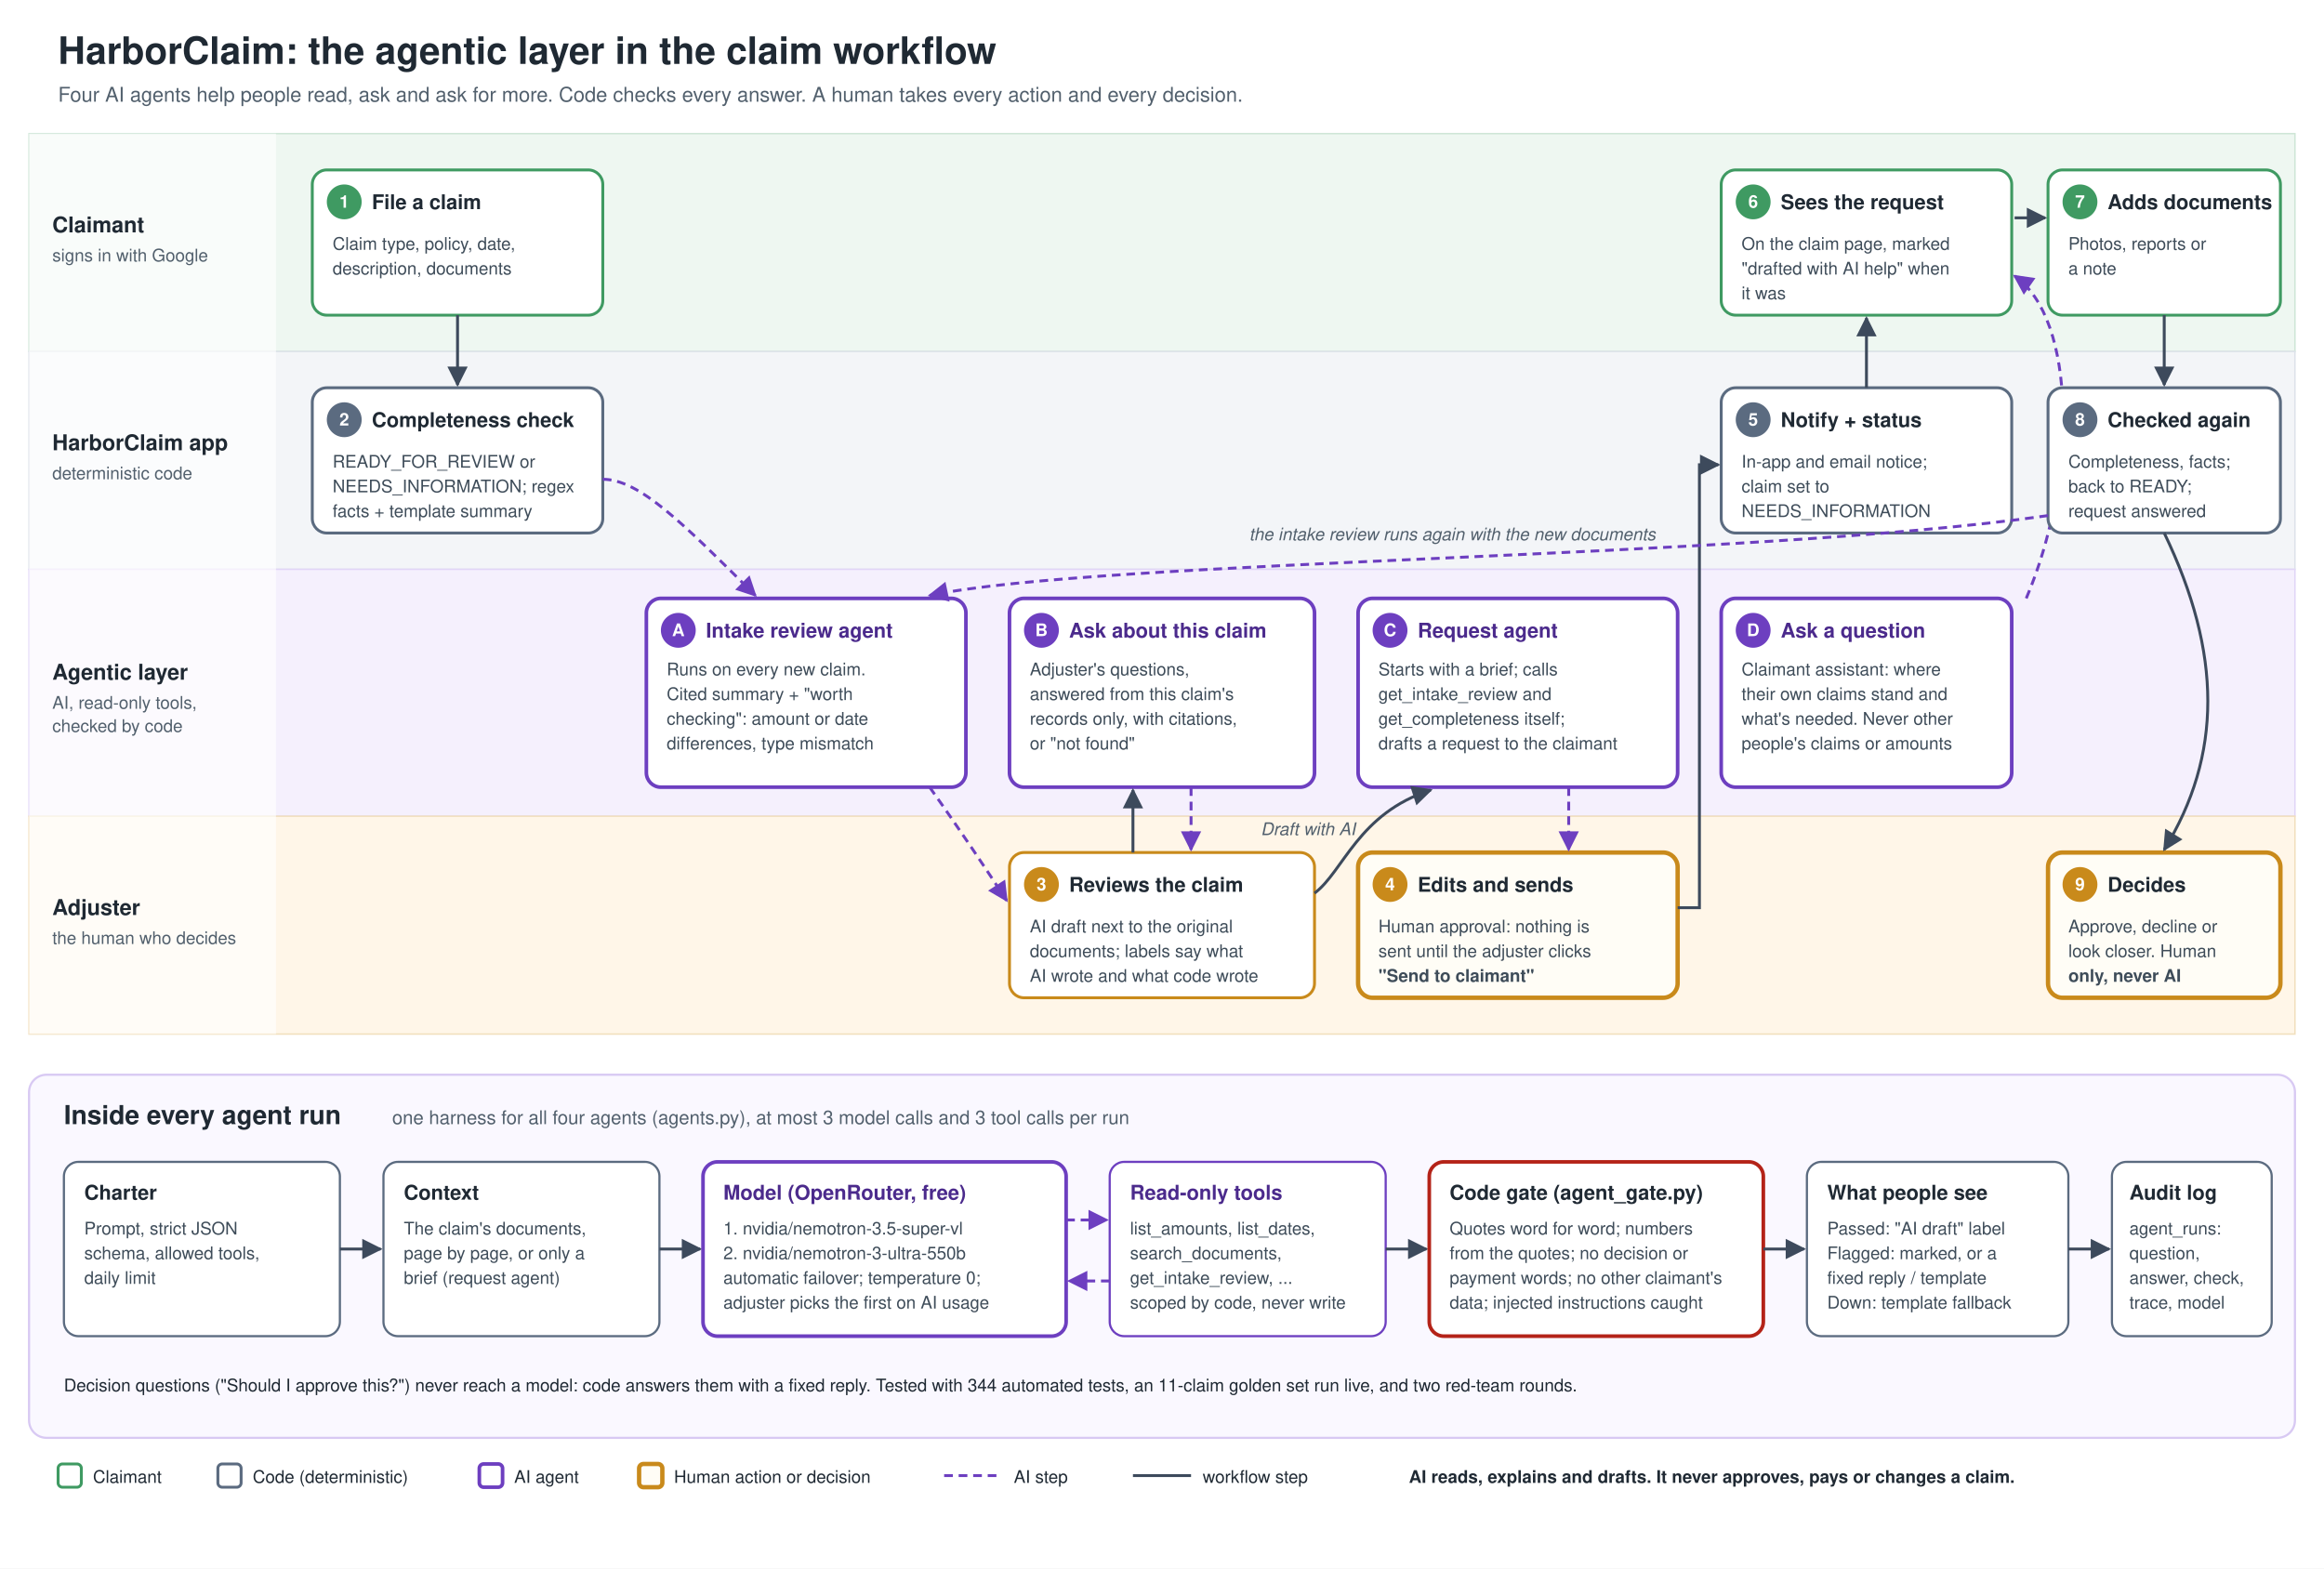
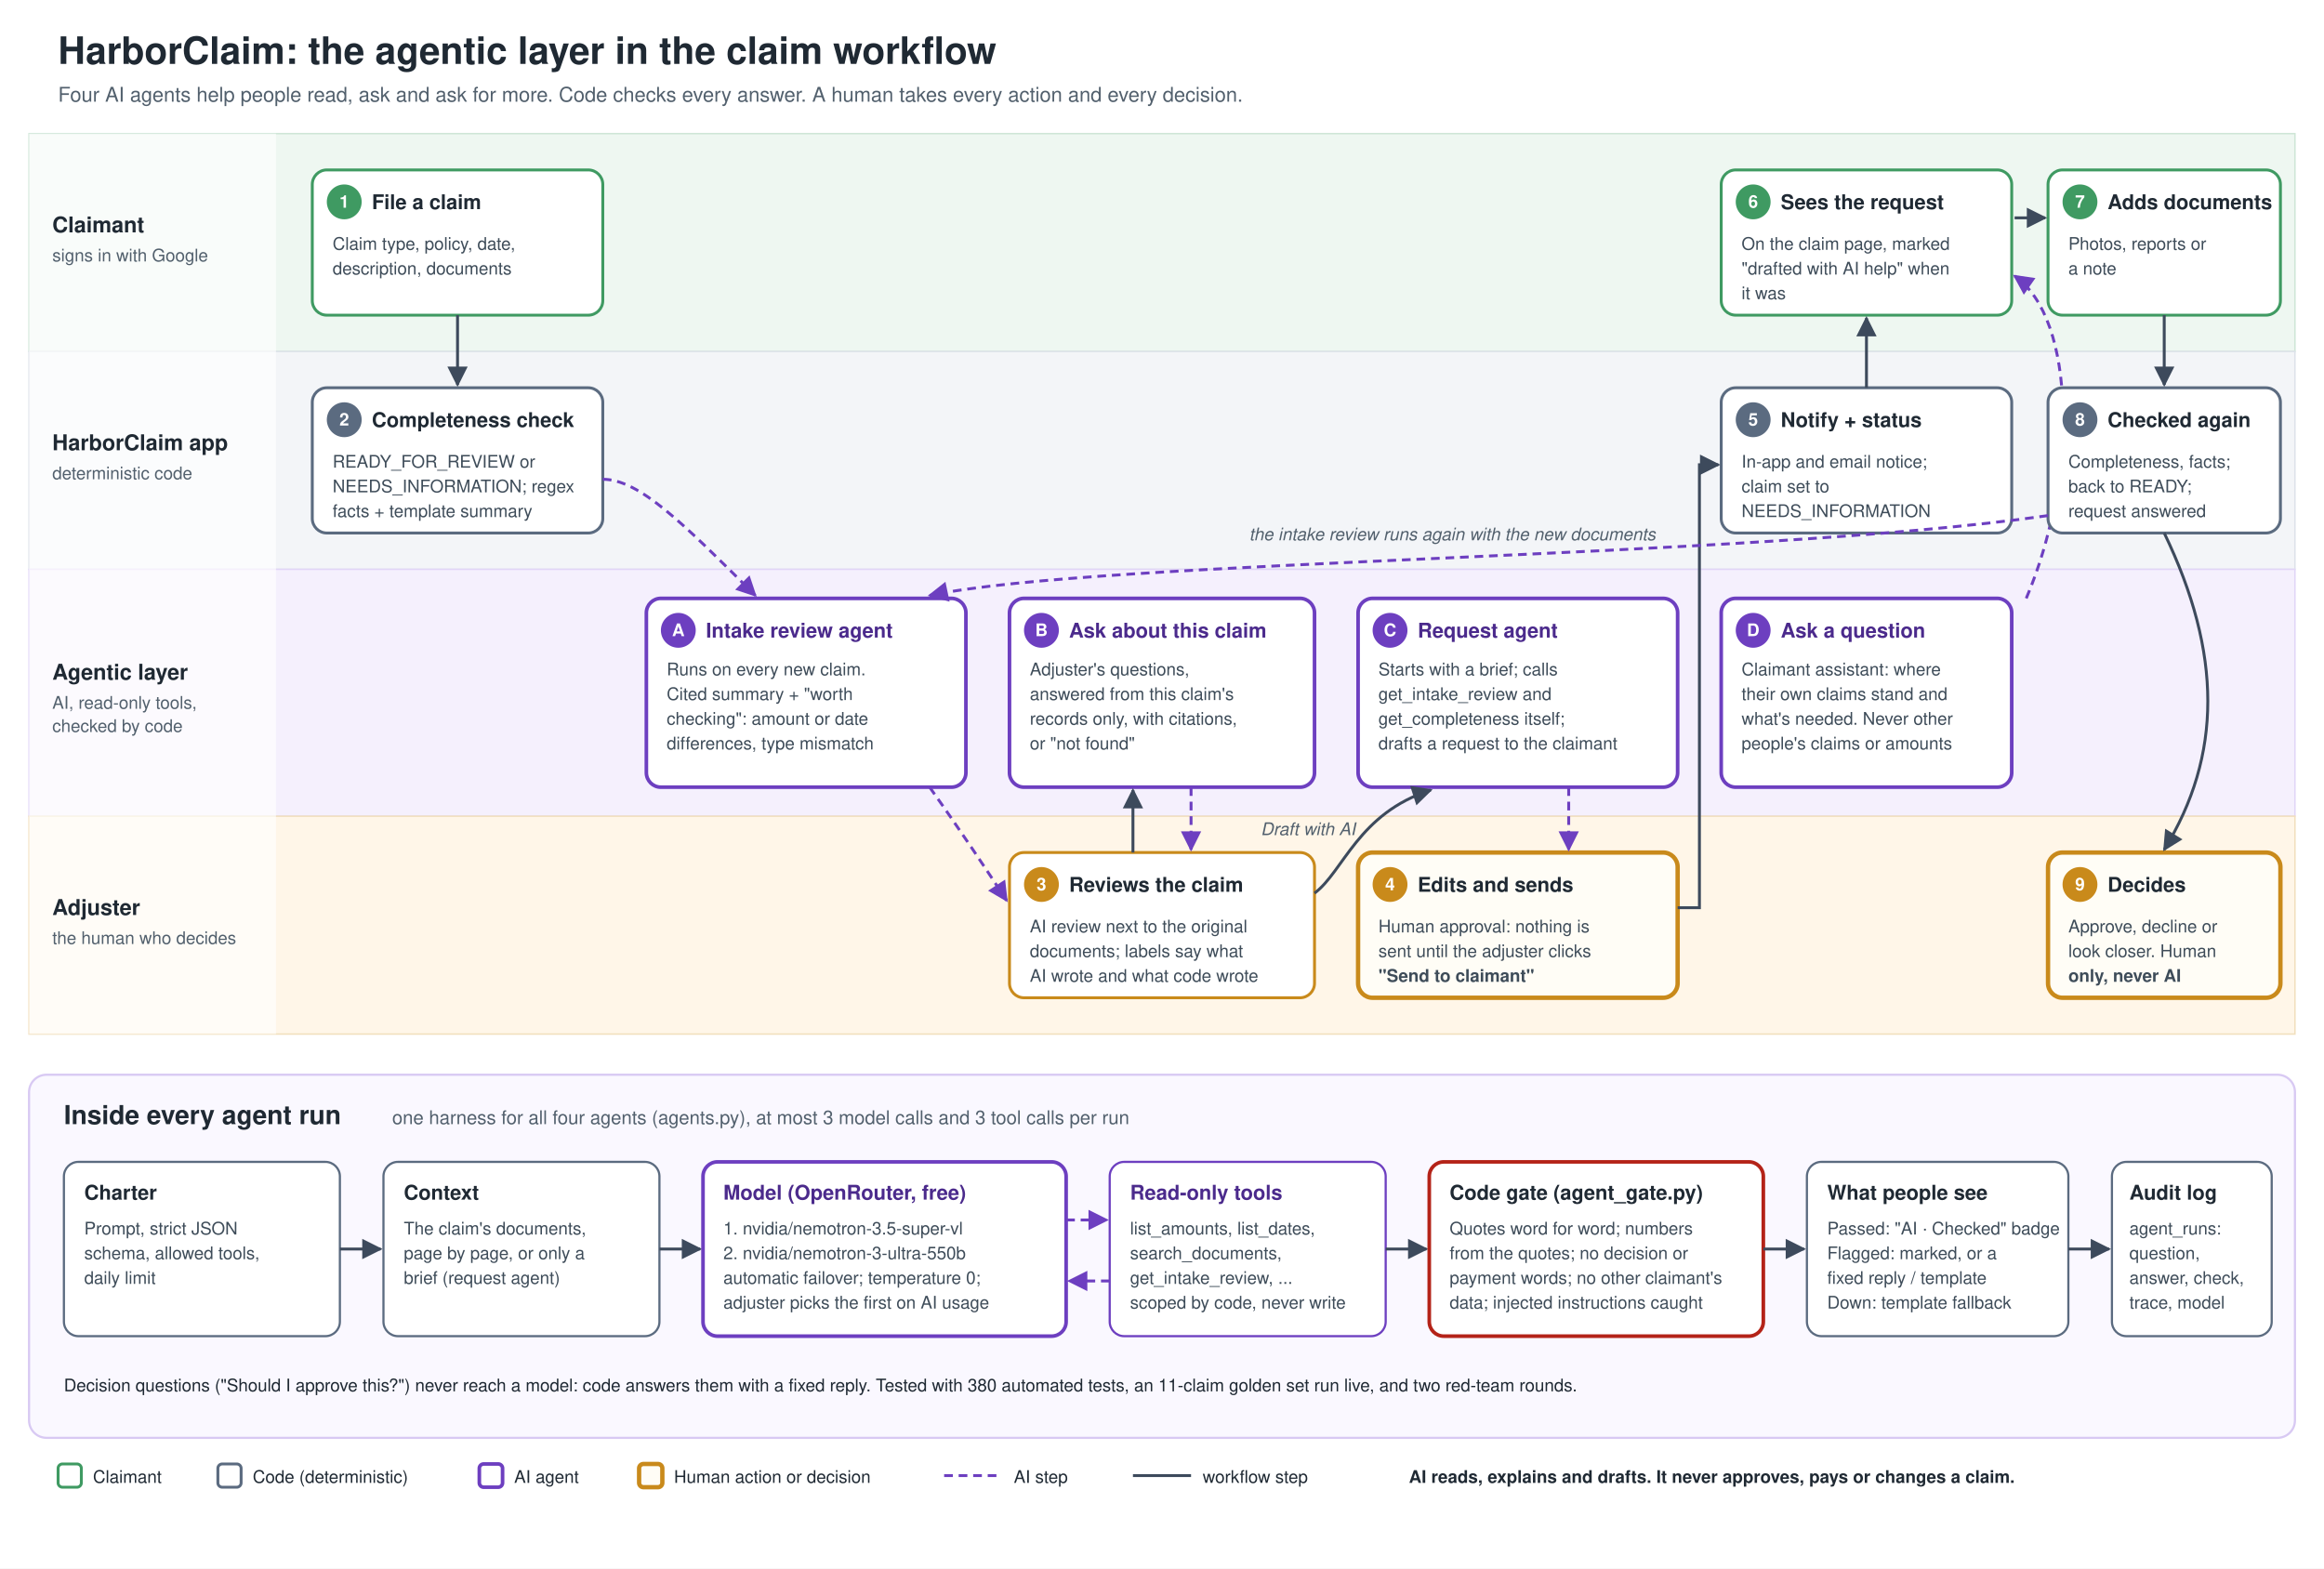
<svg xmlns="http://www.w3.org/2000/svg" viewBox="0 0 1600 1080" width="1600" height="1080" font-family="Segoe UI, Helvetica, Arial, sans-serif">
  <defs>
    <marker id="arrow" viewBox="0 0 10 10" refX="9" refY="5" markerWidth="7" markerHeight="7" orient="auto-start-reverse">
      <path d="M0,0 L10,5 L0,10 z" fill="#3d4a5c" />
    </marker>
    <marker id="arrow-ai" viewBox="0 0 10 10" refX="9" refY="5" markerWidth="7" markerHeight="7" orient="auto-start-reverse">
      <path d="M0,0 L10,5 L0,10 z" fill="#6d3fc0" />
    </marker>
    <style>
      .lane-label { font-size: 15px; font-weight: 700; fill: #1f2933; }
      .lane-sub { font-size: 12px; fill: #52606d; }
      .box-title { font-size: 14px; font-weight: 700; fill: #1f2933; }
      .box-text { font-size: 12px; fill: #3e4c59; }
      .ai-title { font-size: 14px; font-weight: 700; fill: #4b2a8c; }
      .step { font-size: 12px; font-weight: 700; fill: #ffffff; }
      .flow { stroke: #3d4a5c; stroke-width: 2; fill: none; marker-end: url(#arrow); }
      .flow-ai { stroke: #6d3fc0; stroke-width: 2; fill: none; marker-end: url(#arrow-ai); stroke-dasharray: 6 4; }
      .note { font-size: 12px; fill: #52606d; font-style: italic; }
      .band-title { font-size: 18px; font-weight: 700; fill: #1f2933; }
      .pill { font-size: 12px; fill: #1f2933; }
    </style>
  </defs>
  <rect x="0" y="0" width="1600" height="1080" fill="#ffffff" />
  <text x="40" y="44" font-size="26" font-weight="700" fill="#1f2933">HarborClaim: the agentic layer in the claim workflow</text>
  <text x="40" y="70" font-size="14" fill="#52606d">Four AI agents help people read, ask and ask for more. Code checks every answer. A human takes every action and every decision.</text>
  <rect x="20" y="92" width="1560" height="150" fill="#eef7f1" stroke="#cfe6d7" />
  <rect x="20" y="242" width="1560" height="150" fill="#f3f5f8" stroke="#dde2ea" />
  <rect x="20" y="392" width="1560" height="170" fill="#f5f0fd" stroke="#e1d5f7" />
  <rect x="20" y="562" width="1560" height="150" fill="#fff6e8" stroke="#f1dfbd" />
  <rect x="20" y="92" width="170" height="620" fill="#ffffff" opacity="0.65" />
  <text x="36" y="160" class="lane-label">Claimant</text>
  <text x="36" y="180" class="lane-sub">signs in with Google</text>
  <text x="36" y="310" class="lane-label">HarborClaim app</text>
  <text x="36" y="330" class="lane-sub">deterministic code</text>
  <text x="36" y="468" class="lane-label" fill="#4b2a8c">Agentic layer</text>
  <text x="36" y="488" class="lane-sub">AI, read-only tools,</text>
  <text x="36" y="504" class="lane-sub">checked by code</text>
  <text x="36" y="630" class="lane-label">Adjuster</text>
  <text x="36" y="650" class="lane-sub">the human who decides</text>
  <g>
    <rect x="215" y="117" width="200" height="100" rx="10" fill="#ffffff" stroke="#3f9a62" stroke-width="2" />
    <circle cx="237" cy="139" r="12" fill="#3f9a62" />
    <text x="237" y="143" text-anchor="middle" class="step">1</text>
    <text x="256" y="144" class="box-title">File a claim</text>
    <text x="229" y="172" class="box-text">Claim type, policy, date,</text>
    <text x="229" y="189" class="box-text">description, documents</text>
  </g>
  <g>
    <rect x="215" y="267" width="200" height="100" rx="10" fill="#ffffff" stroke="#5b6b80" stroke-width="2" />
    <circle cx="237" cy="289" r="12" fill="#5b6b80" />
    <text x="237" y="293" text-anchor="middle" class="step">2</text>
    <text x="256" y="294" class="box-title">Completeness check</text>
    <text x="229" y="322" class="box-text">READY_FOR_REVIEW or</text>
    <text x="229" y="339" class="box-text">NEEDS_INFORMATION; regex</text>
    <text x="229" y="356" class="box-text">facts + template summary</text>
  </g>
  <path class="flow" d="M315,217 L315,265" />
  <g>
    <rect x="445" y="412" width="220" height="130" rx="10" fill="#ffffff" stroke="#6d3fc0" stroke-width="2.5" />
    <circle cx="467" cy="434" r="12" fill="#6d3fc0" />
    <text x="467" y="438" text-anchor="middle" class="step">A</text>
    <text x="486" y="439" class="ai-title">Intake review agent</text>
    <text x="459" y="465" class="box-text">Runs on every new claim.</text>
    <text x="459" y="482" class="box-text">Cited summary + "worth</text>
    <text x="459" y="499" class="box-text">checking": amount or date</text>
    <text x="459" y="516" class="box-text">differences, type mismatch</text>
  </g>
  <path class="flow-ai" d="M415,330 C440,330 470,360 520,410" />
  <g>
    <rect x="695" y="587" width="210" height="100" rx="10" fill="#ffffff" stroke="#c98a1b" stroke-width="2" />
    <circle cx="717" cy="609" r="12" fill="#c98a1b" />
    <text x="717" y="613" text-anchor="middle" class="step">3</text>
    <text x="736" y="614" class="box-title">Reviews the claim</text>
-     <text x="709" y="642" class="box-text">AI draft next to the original</text>
+     <text x="709" y="642" class="box-text">AI review next to the original</text>
    <text x="709" y="659" class="box-text">documents; labels say what</text>
    <text x="709" y="676" class="box-text">AI wrote and what code wrote</text>
  </g>
  <path class="flow-ai" d="M640,542 C660,570 680,600 693,620" />
  <g>
    <rect x="695" y="412" width="210" height="130" rx="10" fill="#ffffff" stroke="#6d3fc0" stroke-width="2.5" />
    <circle cx="717" cy="434" r="12" fill="#6d3fc0" />
    <text x="717" y="438" text-anchor="middle" class="step">B</text>
    <text x="736" y="439" class="ai-title">Ask about this claim</text>
    <text x="709" y="465" class="box-text">Adjuster's questions,</text>
    <text x="709" y="482" class="box-text">answered from this claim's</text>
    <text x="709" y="499" class="box-text">records only, with citations,</text>
    <text x="709" y="516" class="box-text">or "not found"</text>
  </g>
  <path class="flow" d="M780,587 L780,544" />
  <path class="flow-ai" d="M820,542 L820,585" />
  <g>
    <rect x="935" y="412" width="220" height="130" rx="10" fill="#ffffff" stroke="#6d3fc0" stroke-width="2.5" />
    <circle cx="957" cy="434" r="12" fill="#6d3fc0" />
    <text x="957" y="438" text-anchor="middle" class="step">C</text>
    <text x="976" y="439" class="ai-title">Request agent</text>
    <text x="949" y="465" class="box-text">Starts with a brief; calls</text>
    <text x="949" y="482" class="box-text">get_intake_review and</text>
    <text x="949" y="499" class="box-text">get_completeness itself;</text>
    <text x="949" y="516" class="box-text">drafts a request to the claimant</text>
  </g>
  <g>
    <rect x="935" y="587" width="220" height="100" rx="10" fill="#fffdf6" stroke="#c98a1b" stroke-width="3" />
    <circle cx="957" cy="609" r="12" fill="#c98a1b" />
    <text x="957" y="613" text-anchor="middle" class="step">4</text>
    <text x="976" y="614" class="box-title">Edits and sends</text>
    <text x="949" y="642" class="box-text">Human approval: nothing is</text>
    <text x="949" y="659" class="box-text">sent until the adjuster clicks</text>
    <text x="949" y="676" class="box-text" font-weight="700">"Send to claimant"</text>
  </g>
  <path class="flow" d="M905,615 C925,600 935,560 985,544" />
  <text x="868" y="575" class="note">Draft with AI</text>
  <path class="flow-ai" d="M1080,542 L1080,585" />
  <g>
    <rect x="1185" y="267" width="200" height="100" rx="10" fill="#ffffff" stroke="#5b6b80" stroke-width="2" />
    <circle cx="1207" cy="289" r="12" fill="#5b6b80" />
    <text x="1207" y="293" text-anchor="middle" class="step">5</text>
    <text x="1226" y="294" class="box-title">Notify + status</text>
    <text x="1199" y="322" class="box-text">In-app and email notice;</text>
    <text x="1199" y="339" class="box-text">claim set to</text>
    <text x="1199" y="356" class="box-text">NEEDS_INFORMATION</text>
  </g>
  <path class="flow" d="M1155,625 L1170,625 L1170,320 L1183,320" />
  <g>
    <rect x="1185" y="117" width="200" height="100" rx="10" fill="#ffffff" stroke="#3f9a62" stroke-width="2" />
    <circle cx="1207" cy="139" r="12" fill="#3f9a62" />
    <text x="1207" y="143" text-anchor="middle" class="step">6</text>
    <text x="1226" y="144" class="box-title">Sees the request</text>
    <text x="1199" y="172" class="box-text">On the claim page, marked</text>
    <text x="1199" y="189" class="box-text">"drafted with AI help" when</text>
    <text x="1199" y="206" class="box-text">it was</text>
  </g>
  <path class="flow" d="M1285,267 L1285,219" />
  <g>
    <rect x="1185" y="412" width="200" height="130" rx="10" fill="#ffffff" stroke="#6d3fc0" stroke-width="2.5" />
    <circle cx="1207" cy="434" r="12" fill="#6d3fc0" />
    <text x="1207" y="438" text-anchor="middle" class="step">D</text>
    <text x="1226" y="439" class="ai-title">Ask a question</text>
    <text x="1199" y="465" class="box-text">Claimant assistant: where</text>
    <text x="1199" y="482" class="box-text">their own claims stand and</text>
    <text x="1199" y="499" class="box-text">what's needed. Never other</text>
    <text x="1199" y="516" class="box-text">people's claims or amounts</text>
  </g>
  <path class="flow-ai" d="M1395,412 C1430,330 1430,220 1387,190" />
  <g>
    <rect x="1410" y="117" width="160" height="100" rx="10" fill="#ffffff" stroke="#3f9a62" stroke-width="2" />
    <circle cx="1432" cy="139" r="12" fill="#3f9a62" />
    <text x="1432" y="143" text-anchor="middle" class="step">7</text>
    <text x="1451" y="144" class="box-title">Adds documents</text>
    <text x="1424" y="172" class="box-text">Photos, reports or</text>
    <text x="1424" y="189" class="box-text">a note</text>
  </g>
  <path class="flow" d="M1387,150 L1408,150" />
  <g>
    <rect x="1410" y="267" width="160" height="100" rx="10" fill="#ffffff" stroke="#5b6b80" stroke-width="2" />
    <circle cx="1432" cy="289" r="12" fill="#5b6b80" />
    <text x="1432" y="293" text-anchor="middle" class="step">8</text>
    <text x="1451" y="294" class="box-title">Checked again</text>
    <text x="1424" y="322" class="box-text">Completeness, facts;</text>
    <text x="1424" y="339" class="box-text">back to READY;</text>
    <text x="1424" y="356" class="box-text">request answered</text>
  </g>
  <path class="flow" d="M1490,217 L1490,265" />
  <path class="flow-ai" d="M1410,355 C1200,385 760,385 640,410" />
  <text x="860" y="372" class="note" fill="#6d3fc0">the intake review runs again with the new documents</text>
  <g>
    <rect x="1410" y="587" width="160" height="100" rx="10" fill="#fffdf6" stroke="#c98a1b" stroke-width="3" />
    <circle cx="1432" cy="609" r="12" fill="#c98a1b" />
    <text x="1432" y="613" text-anchor="middle" class="step">9</text>
    <text x="1451" y="614" class="box-title">Decides</text>
    <text x="1424" y="642" class="box-text">Approve, decline or</text>
    <text x="1424" y="659" class="box-text">look closer. Human</text>
    <text x="1424" y="676" class="box-text" font-weight="700">only, never AI</text>
  </g>
  <path class="flow" d="M1490,367 C1530,450 1530,520 1490,585" />
  <rect x="20" y="740" width="1560" height="250" rx="12" fill="#faf8ff" stroke="#d8c9f3" stroke-width="1.5" />
  <text x="44" y="774" class="band-title">Inside every agent run</text>
  <text x="270" y="774" font-size="13" fill="#52606d">one harness for all four agents (agents.py), at most 3 model calls and 3 tool calls per run</text>
  <g>
    <rect x="44" y="800" width="190" height="120" rx="10" fill="#ffffff" stroke="#5b6b80" stroke-width="1.5" />
    <text x="58" y="826" class="box-title">Charter</text>
    <text x="58" y="850" class="box-text">Prompt, strict JSON</text>
    <text x="58" y="867" class="box-text">schema, allowed tools,</text>
    <text x="58" y="884" class="box-text">daily limit</text>
  </g>
  <path class="flow" d="M234,860 L262,860" />
  <g>
    <rect x="264" y="800" width="190" height="120" rx="10" fill="#ffffff" stroke="#5b6b80" stroke-width="1.5" />
    <text x="278" y="826" class="box-title">Context</text>
    <text x="278" y="850" class="box-text">The claim's documents,</text>
    <text x="278" y="867" class="box-text">page by page, or only a</text>
    <text x="278" y="884" class="box-text">brief (request agent)</text>
  </g>
  <path class="flow" d="M454,860 L482,860" />
  <g>
    <rect x="484" y="800" width="250" height="120" rx="10" fill="#ffffff" stroke="#6d3fc0" stroke-width="2.5" />
    <text x="498" y="826" class="ai-title">Model (OpenRouter, free)</text>
    <text x="498" y="850" class="box-text">1. nvidia/nemotron-3.5-super-vl</text>
    <text x="498" y="867" class="box-text">2. nvidia/nemotron-3-ultra-550b</text>
    <text x="498" y="884" class="box-text">automatic failover; temperature 0;</text>
    <text x="498" y="901" class="box-text">adjuster picks the first on AI usage</text>
  </g>
  <path class="flow-ai" d="M734,840 L762,840" />
  <path class="flow-ai" d="M764,882 L736,882" />
  <g>
    <rect x="764" y="800" width="190" height="120" rx="10" fill="#ffffff" stroke="#6d3fc0" stroke-width="1.5" />
    <text x="778" y="826" class="ai-title">Read-only tools</text>
    <text x="778" y="850" class="box-text">list_amounts, list_dates,</text>
    <text x="778" y="867" class="box-text">search_documents,</text>
    <text x="778" y="884" class="box-text">get_intake_review, ...</text>
    <text x="778" y="901" class="box-text">scoped by code, never write</text>
  </g>
  <path class="flow" d="M954,860 L982,860" />
  <g>
    <rect x="984" y="800" width="230" height="120" rx="10" fill="#ffffff" stroke="#b42318" stroke-width="2.5" />
    <text x="998" y="826" class="box-title" fill="#912018">Code gate (agent_gate.py)</text>
    <text x="998" y="850" class="box-text">Quotes word for word; numbers</text>
    <text x="998" y="867" class="box-text">from the quotes; no decision or</text>
    <text x="998" y="884" class="box-text">payment words; no other claimant's</text>
    <text x="998" y="901" class="box-text">data; injected instructions caught</text>
  </g>
  <path class="flow" d="M1214,860 L1242,860" />
  <g>
    <rect x="1244" y="800" width="180" height="120" rx="10" fill="#ffffff" stroke="#5b6b80" stroke-width="1.5" />
    <text x="1258" y="826" class="box-title">What people see</text>
-     <text x="1258" y="850" class="box-text">Passed: "AI draft" label</text>
+     <text x="1258" y="850" class="box-text">Passed: "AI · Checked" badge</text>
    <text x="1258" y="867" class="box-text">Flagged: marked, or a</text>
    <text x="1258" y="884" class="box-text">fixed reply / template</text>
    <text x="1258" y="901" class="box-text">Down: template fallback</text>
  </g>
  <path class="flow" d="M1424,860 L1452,860" />
  <g>
    <rect x="1454" y="800" width="110" height="120" rx="10" fill="#ffffff" stroke="#5b6b80" stroke-width="1.5" />
    <text x="1466" y="826" class="box-title">Audit log</text>
    <text x="1466" y="850" class="box-text">agent_runs:</text>
    <text x="1466" y="867" class="box-text">question,</text>
    <text x="1466" y="884" class="box-text">answer, check,</text>
    <text x="1466" y="901" class="box-text">trace, model</text>
  </g>
-   <text x="44" y="958" class="pill">Decision questions ("Should I approve this?") never reach a model: code answers them with a fixed reply.   Tested with 344 automated tests, an 11-claim golden set run live, and two red-team rounds.</text>
+   <text x="44" y="958" class="pill">Decision questions ("Should I approve this?") never reach a model: code answers them with a fixed reply.   Tested with 380 automated tests, an 11-claim golden set run live, and two red-team rounds.</text>
  <g transform="translate(40,1020)">
    <rect x="0" y="-12" width="16" height="16" rx="3" fill="#ffffff" stroke="#3f9a62" stroke-width="2" />
    <text x="24" y="1" class="pill">Claimant</text>
    <rect x="110" y="-12" width="16" height="16" rx="3" fill="#ffffff" stroke="#5b6b80" stroke-width="2" />
    <text x="134" y="1" class="pill">Code (deterministic)</text>
    <rect x="290" y="-12" width="16" height="16" rx="3" fill="#ffffff" stroke="#6d3fc0" stroke-width="2.5" />
    <text x="314" y="1" class="pill">AI agent</text>
    <rect x="400" y="-12" width="16" height="16" rx="3" fill="#fffdf6" stroke="#c98a1b" stroke-width="3" />
    <text x="424" y="1" class="pill">Human action or decision</text>
    <line x1="610" y1="-4" x2="650" y2="-4" stroke="#6d3fc0" stroke-width="2" stroke-dasharray="6 4" />
    <text x="658" y="1" class="pill">AI step</text>
    <line x1="740" y1="-4" x2="780" y2="-4" stroke="#3d4a5c" stroke-width="2" />
    <text x="788" y="1" class="pill">workflow step</text>
    <text x="930" y="1" class="pill" font-weight="700">AI reads, explains and drafts. It never approves, pays or changes a claim.</text>
  </g>
</svg>
